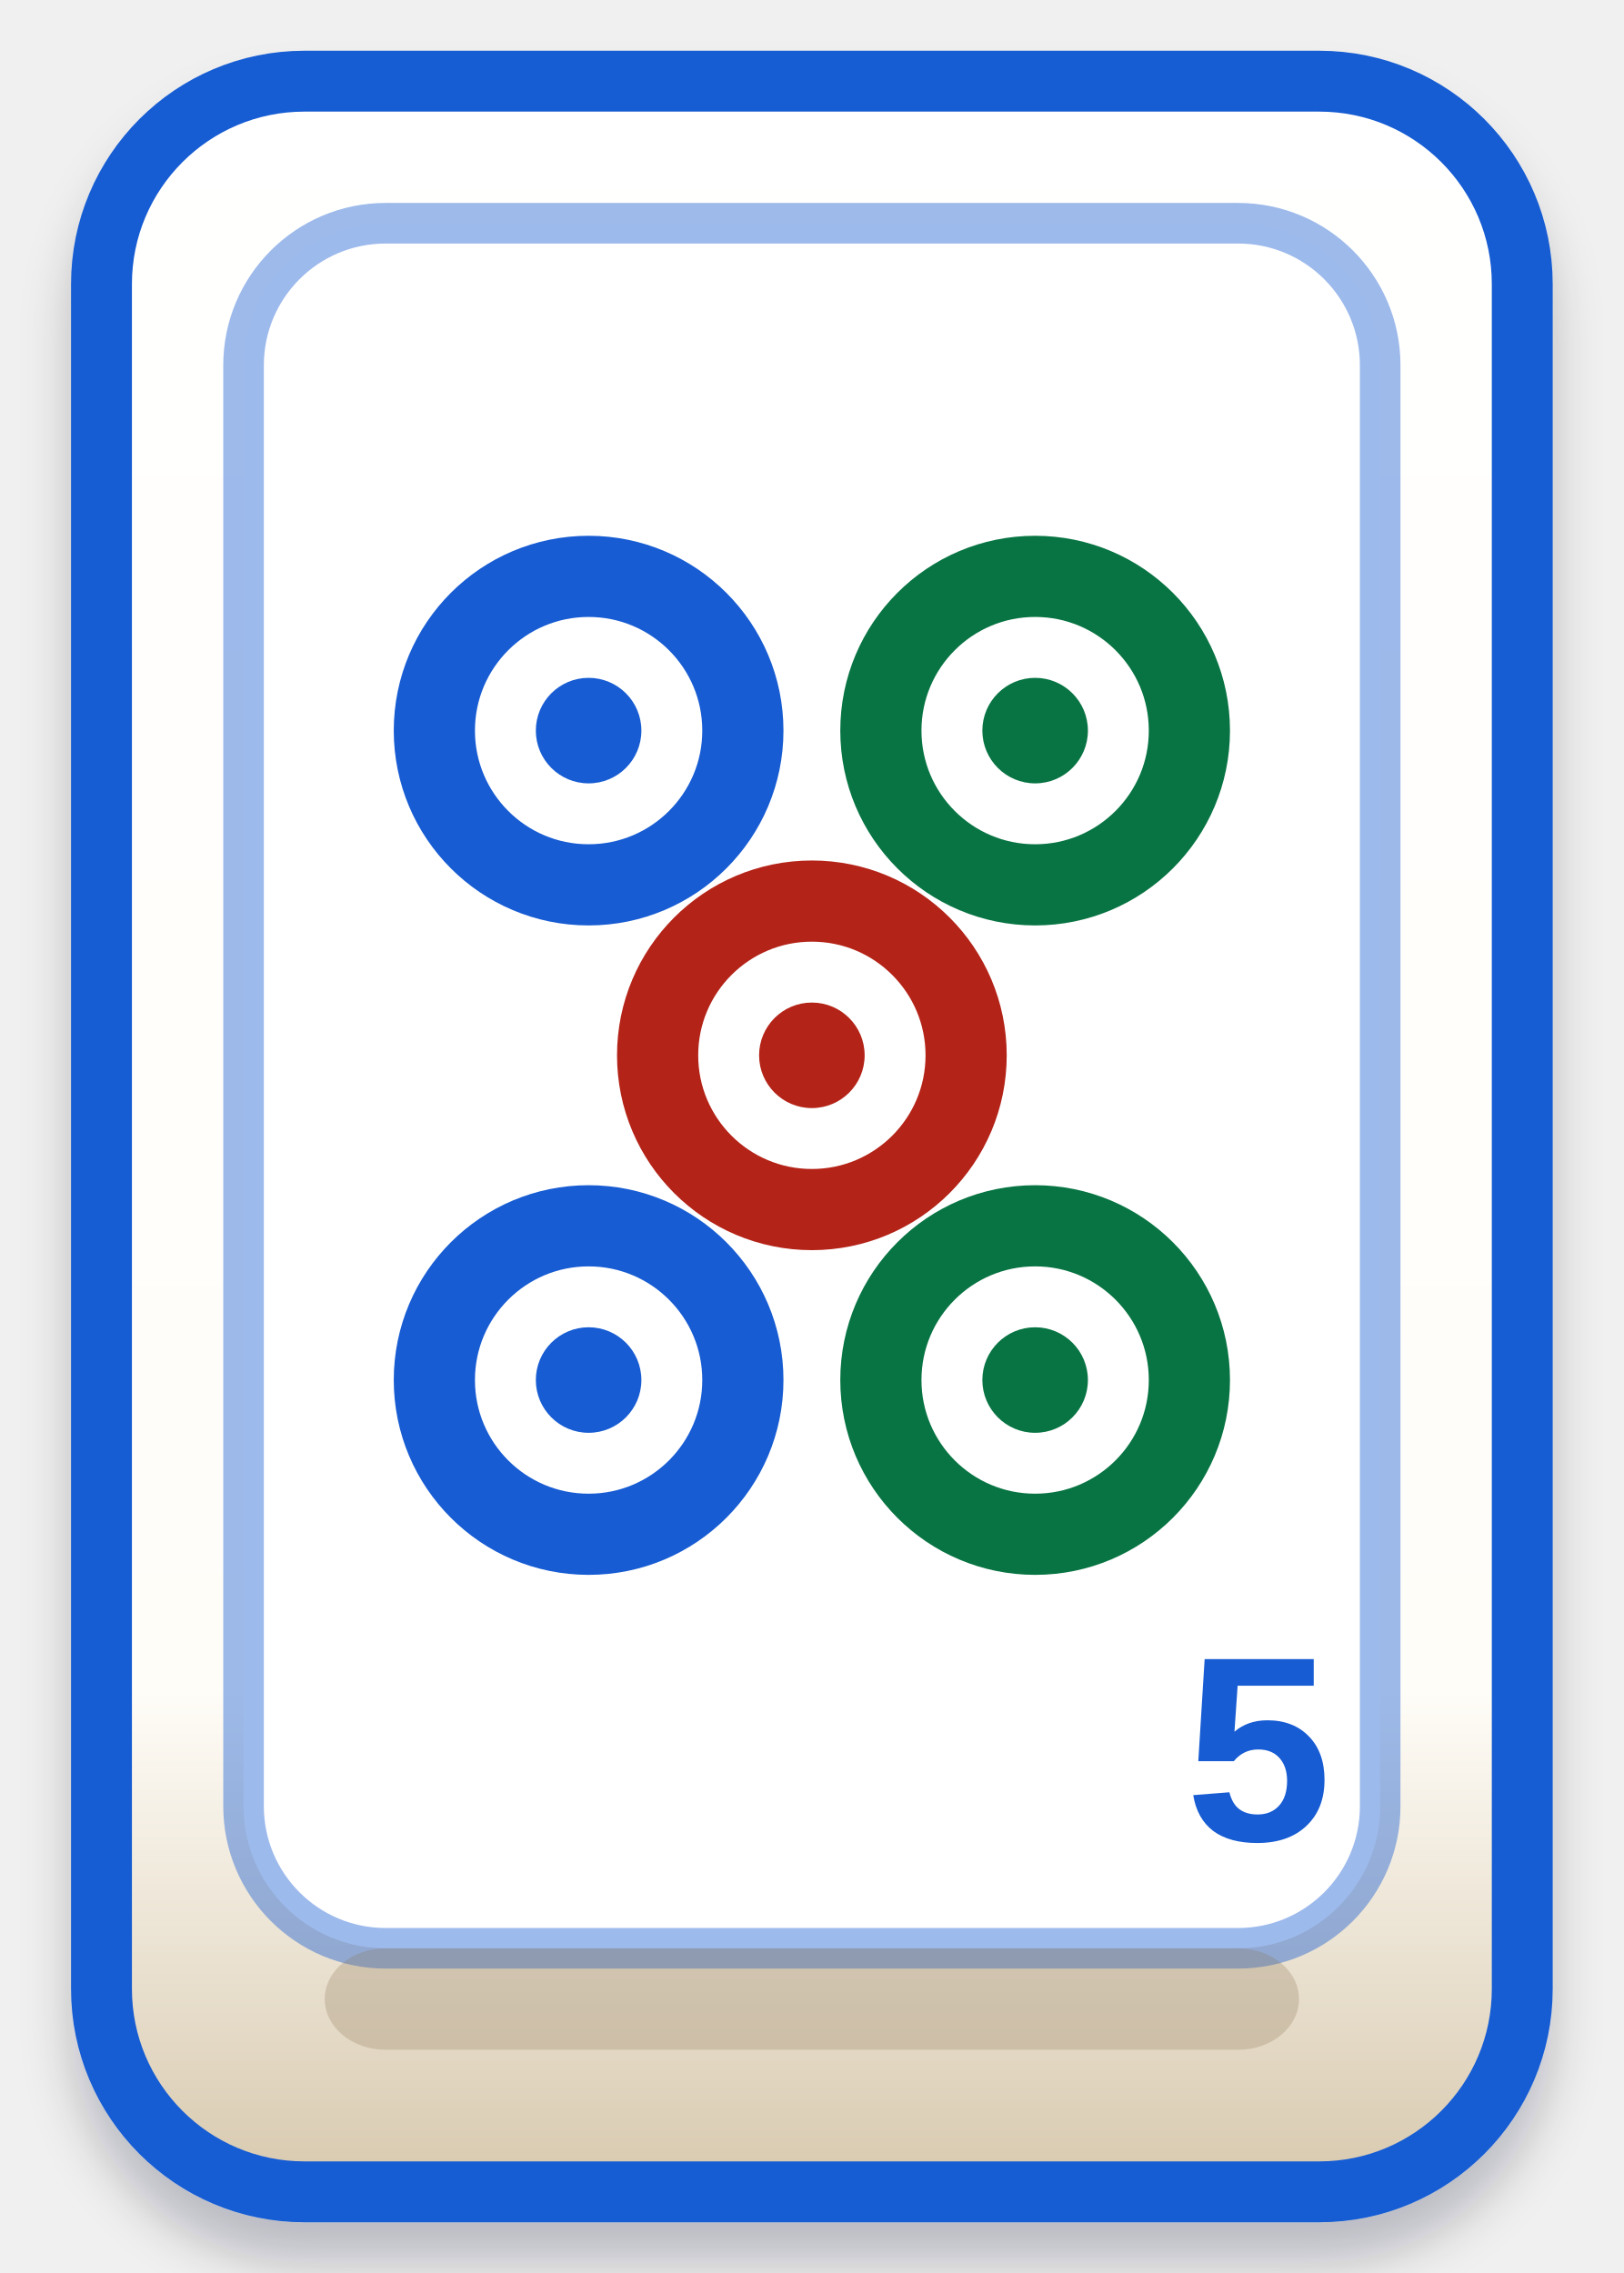
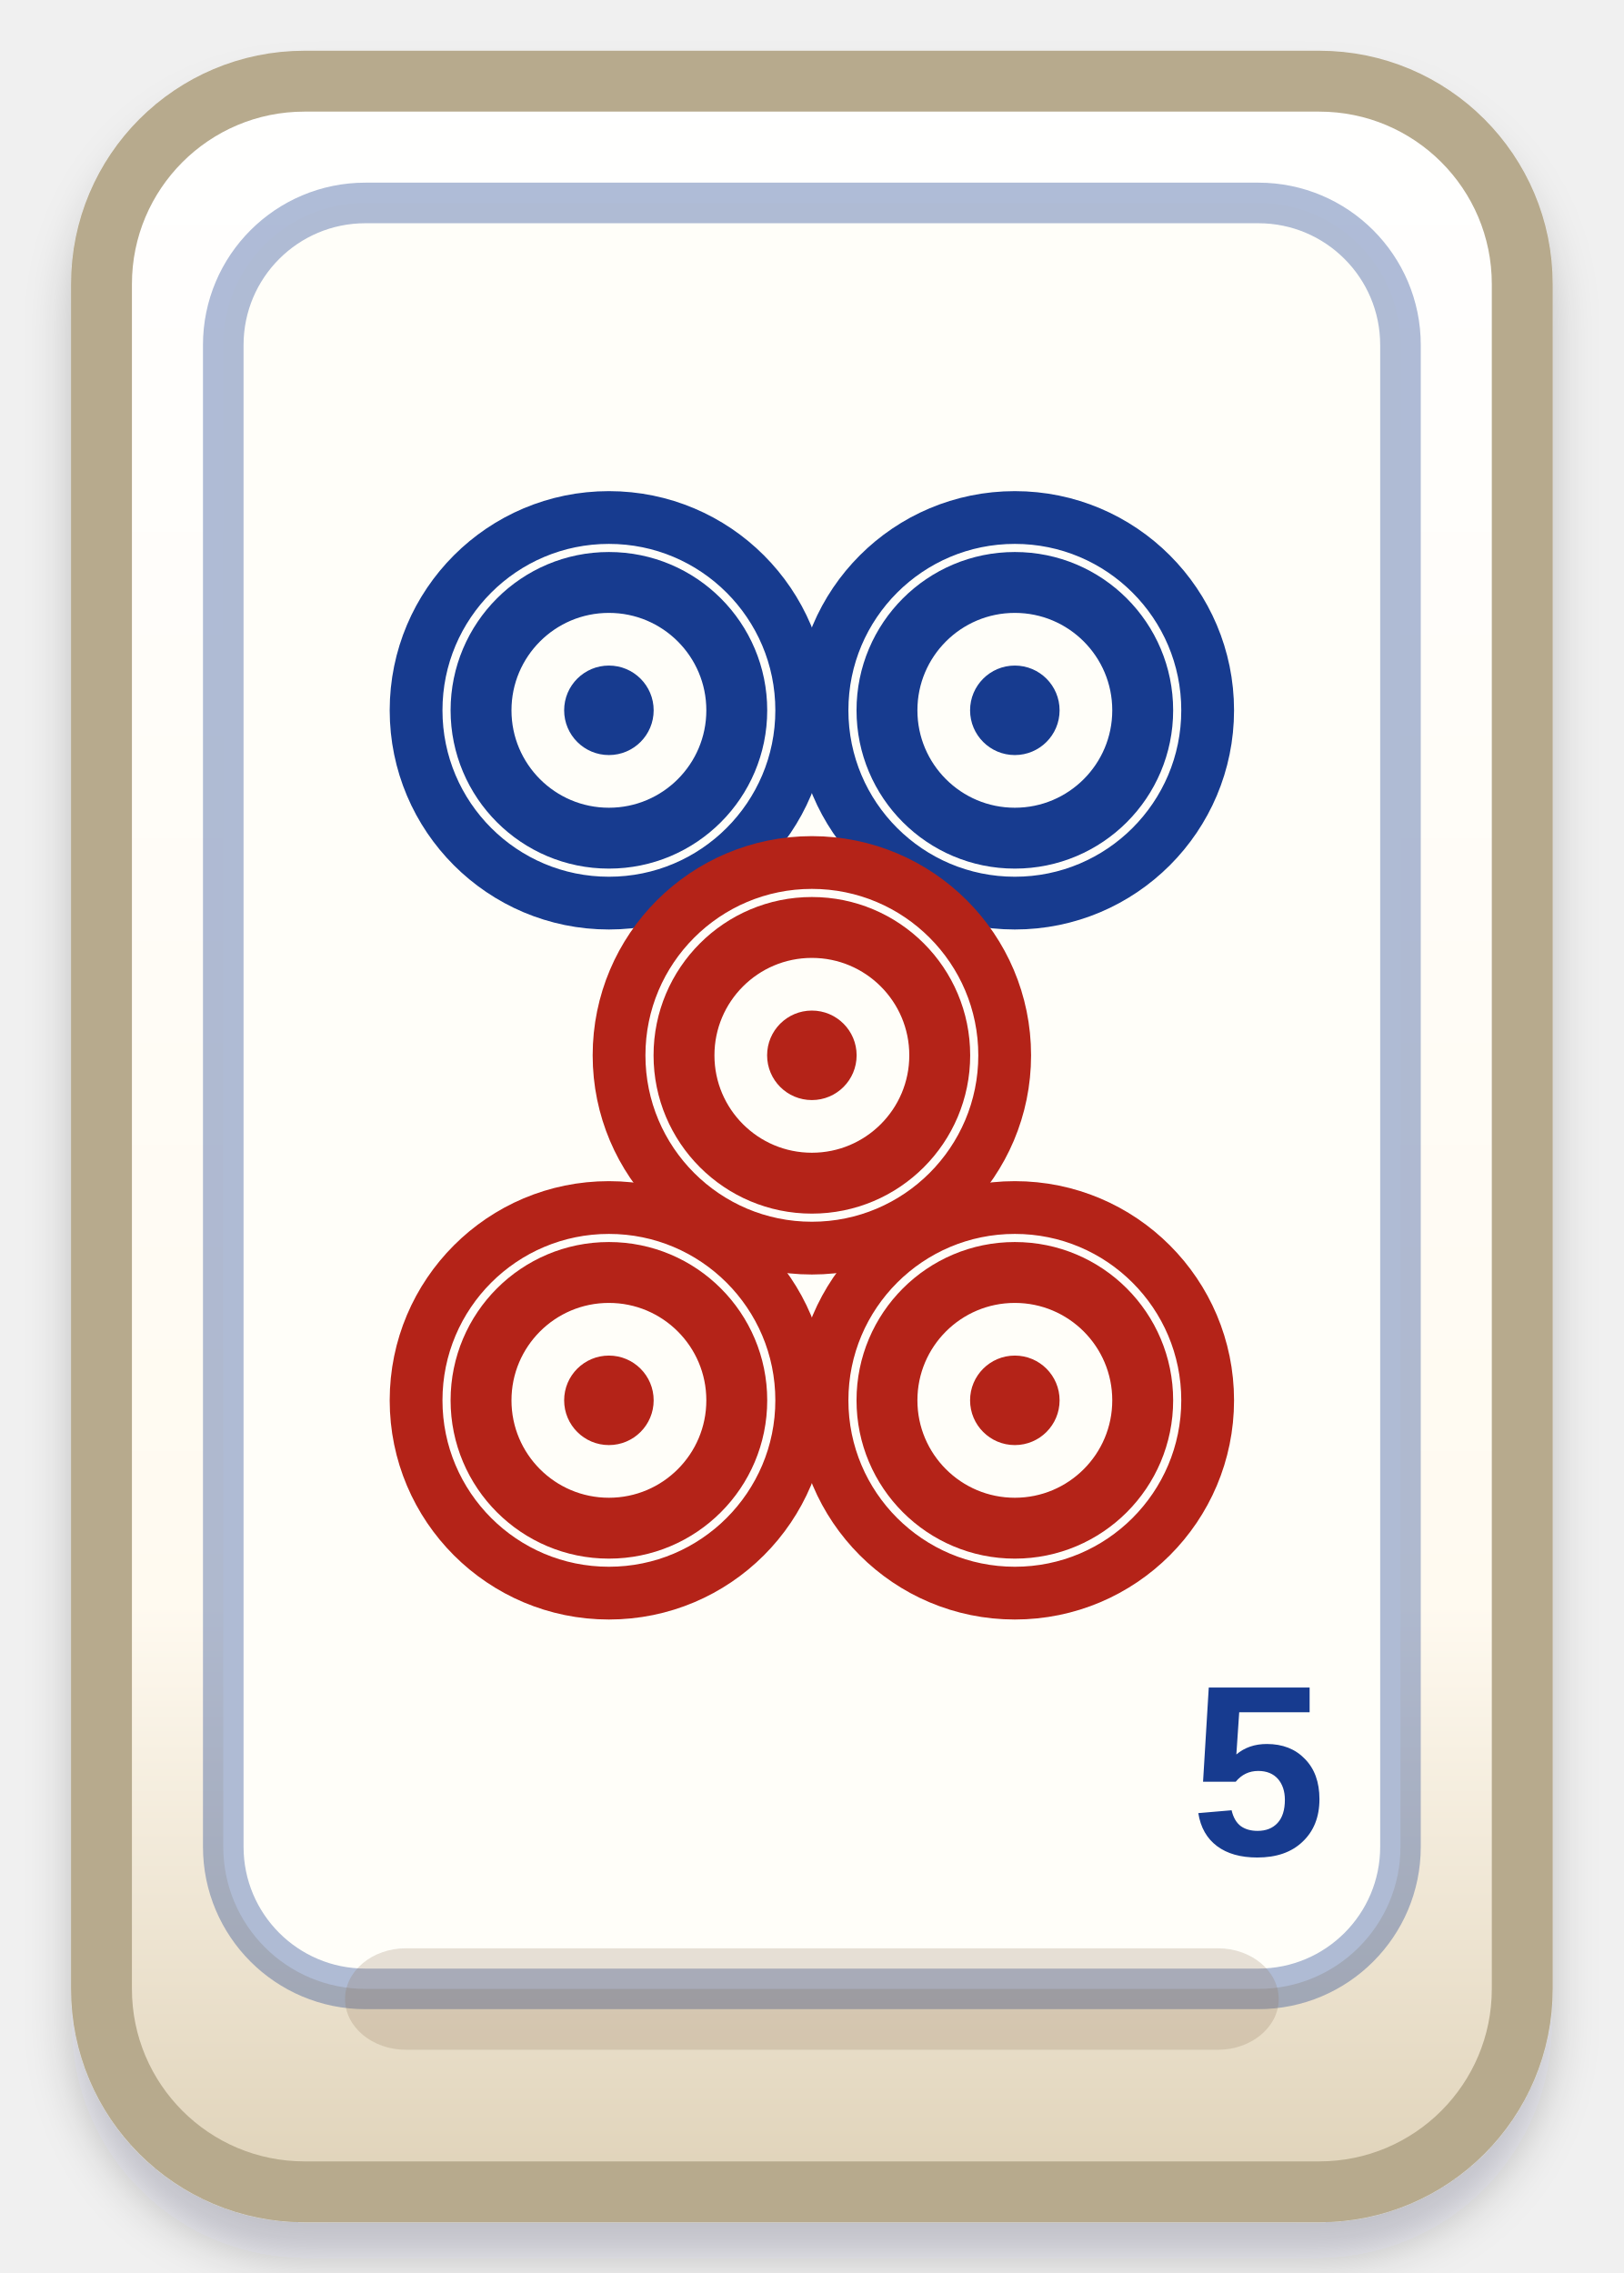
<svg xmlns="http://www.w3.org/2000/svg" viewBox="0 0 80 112" role="img">
  <defs>
    <linearGradient id="tileBase" x1="0" y1="0" x2="0" y2="1">
      <stop offset="0" stop-color="#ffffff" />
-       <stop offset="0.76" stop-color="#fffdf8" />
-       <stop offset="1" stop-color="#d7c8ad" />
+       <stop offset="0.72" stop-color="#fffaf0" />
+       <stop offset="1" stop-color="#dfd2b8" />
    </linearGradient>
    <filter id="tileShadow" x="-20%" y="-20%" width="140%" height="140%">
-       <feDropShadow dx="0" dy="2" stdDeviation="1.2" flood-color="#0f172a" flood-opacity="0.22" />
+       <feDropShadow dx="0" dy="1.8" stdDeviation="1.1" flood-color="#0f172a" flood-opacity="0.20" />
    </filter>
  </defs>
-   <rect x="5" y="4" width="70" height="104" rx="10" fill="url(#tileBase)" stroke="#175cd3" stroke-width="3" filter="url(#tileShadow)" />
-   <rect x="12" y="11" width="56" height="85" rx="7" fill="#fff" stroke="#175cd3" stroke-opacity="0.42" stroke-width="2" />
-   <circle cx="29" cy="36" r="7.6" fill="#fff" stroke="#175cd3" stroke-width="4" />
-   <circle cx="29" cy="36" r="2.6" fill="#175cd3" />
-   <circle cx="51" cy="36" r="7.6" fill="#fff" stroke="#087443" stroke-width="4" />
-   <circle cx="51" cy="36" r="2.6" fill="#087443" />
-   <circle cx="40" cy="52" r="7.6" fill="#fff" stroke="#b42318" stroke-width="4" />
-   <circle cx="40" cy="52" r="2.6" fill="#b42318" />
-   <circle cx="29" cy="68" r="7.6" fill="#fff" stroke="#175cd3" stroke-width="4" />
-   <circle cx="29" cy="68" r="2.6" fill="#175cd3" />
-   <circle cx="51" cy="68" r="7.6" fill="#fff" stroke="#087443" stroke-width="4" />
-   <circle cx="51" cy="68" r="2.6" fill="#087443" />
-   <text x="62" y="87" text-anchor="middle" dominant-baseline="middle" font-family="Arial, 'Noto Sans JP', sans-serif" font-size="13" font-weight="900" fill="#175cd3">5</text>
-   <rect x="16" y="96" width="48" height="5" rx="3" fill="#8b7355" opacity="0.26" />
+   <rect x="5" y="4" width="70" height="104" rx="10" fill="url(#tileBase)" stroke="#b7aa8d" stroke-width="3" filter="url(#tileShadow)" />
+   <rect x="11" y="10" width="58" height="88" rx="7" fill="#fffef9" stroke="#173b8f" stroke-opacity="0.34" stroke-width="2" />
+   <circle cx="30" cy="35" r="9.5" fill="#fffef9" stroke="#173b8f" stroke-width="2.6" />
+   <circle cx="30" cy="35" r="6.3" fill="none" stroke="#173b8f" stroke-width="3" />
+   <circle cx="30" cy="35" r="2.205" fill="#173b8f" />
+   <circle cx="50" cy="35" r="9.5" fill="#fffef9" stroke="#173b8f" stroke-width="2.6" />
+   <circle cx="50" cy="35" r="6.3" fill="none" stroke="#173b8f" stroke-width="3" />
+   <circle cx="50" cy="35" r="2.205" fill="#173b8f" />
+   <circle cx="40" cy="52" r="9.5" fill="#fffef9" stroke="#b42318" stroke-width="2.6" />
+   <circle cx="40" cy="52" r="6.3" fill="none" stroke="#b42318" stroke-width="3" />
+   <circle cx="40" cy="52" r="2.205" fill="#b42318" />
+   <circle cx="30" cy="69" r="9.5" fill="#fffef9" stroke="#b42318" stroke-width="2.6" />
+   <circle cx="30" cy="69" r="6.3" fill="none" stroke="#b42318" stroke-width="3" />
+   <circle cx="30" cy="69" r="2.205" fill="#b42318" />
+   <circle cx="50" cy="69" r="9.5" fill="#fffef9" stroke="#b42318" stroke-width="2.6" />
+   <circle cx="50" cy="69" r="6.3" fill="none" stroke="#b42318" stroke-width="3" />
+   <circle cx="50" cy="69" r="2.205" fill="#b42318" />
+   <text x="62" y="88" text-anchor="middle" dominant-baseline="middle" font-family="Arial, sans-serif" font-size="12" font-weight="900" fill="#173b8f">5</text>
+   <rect x="17" y="96" width="46" height="5" rx="3" fill="#8b7355" opacity="0.22" />
</svg>
